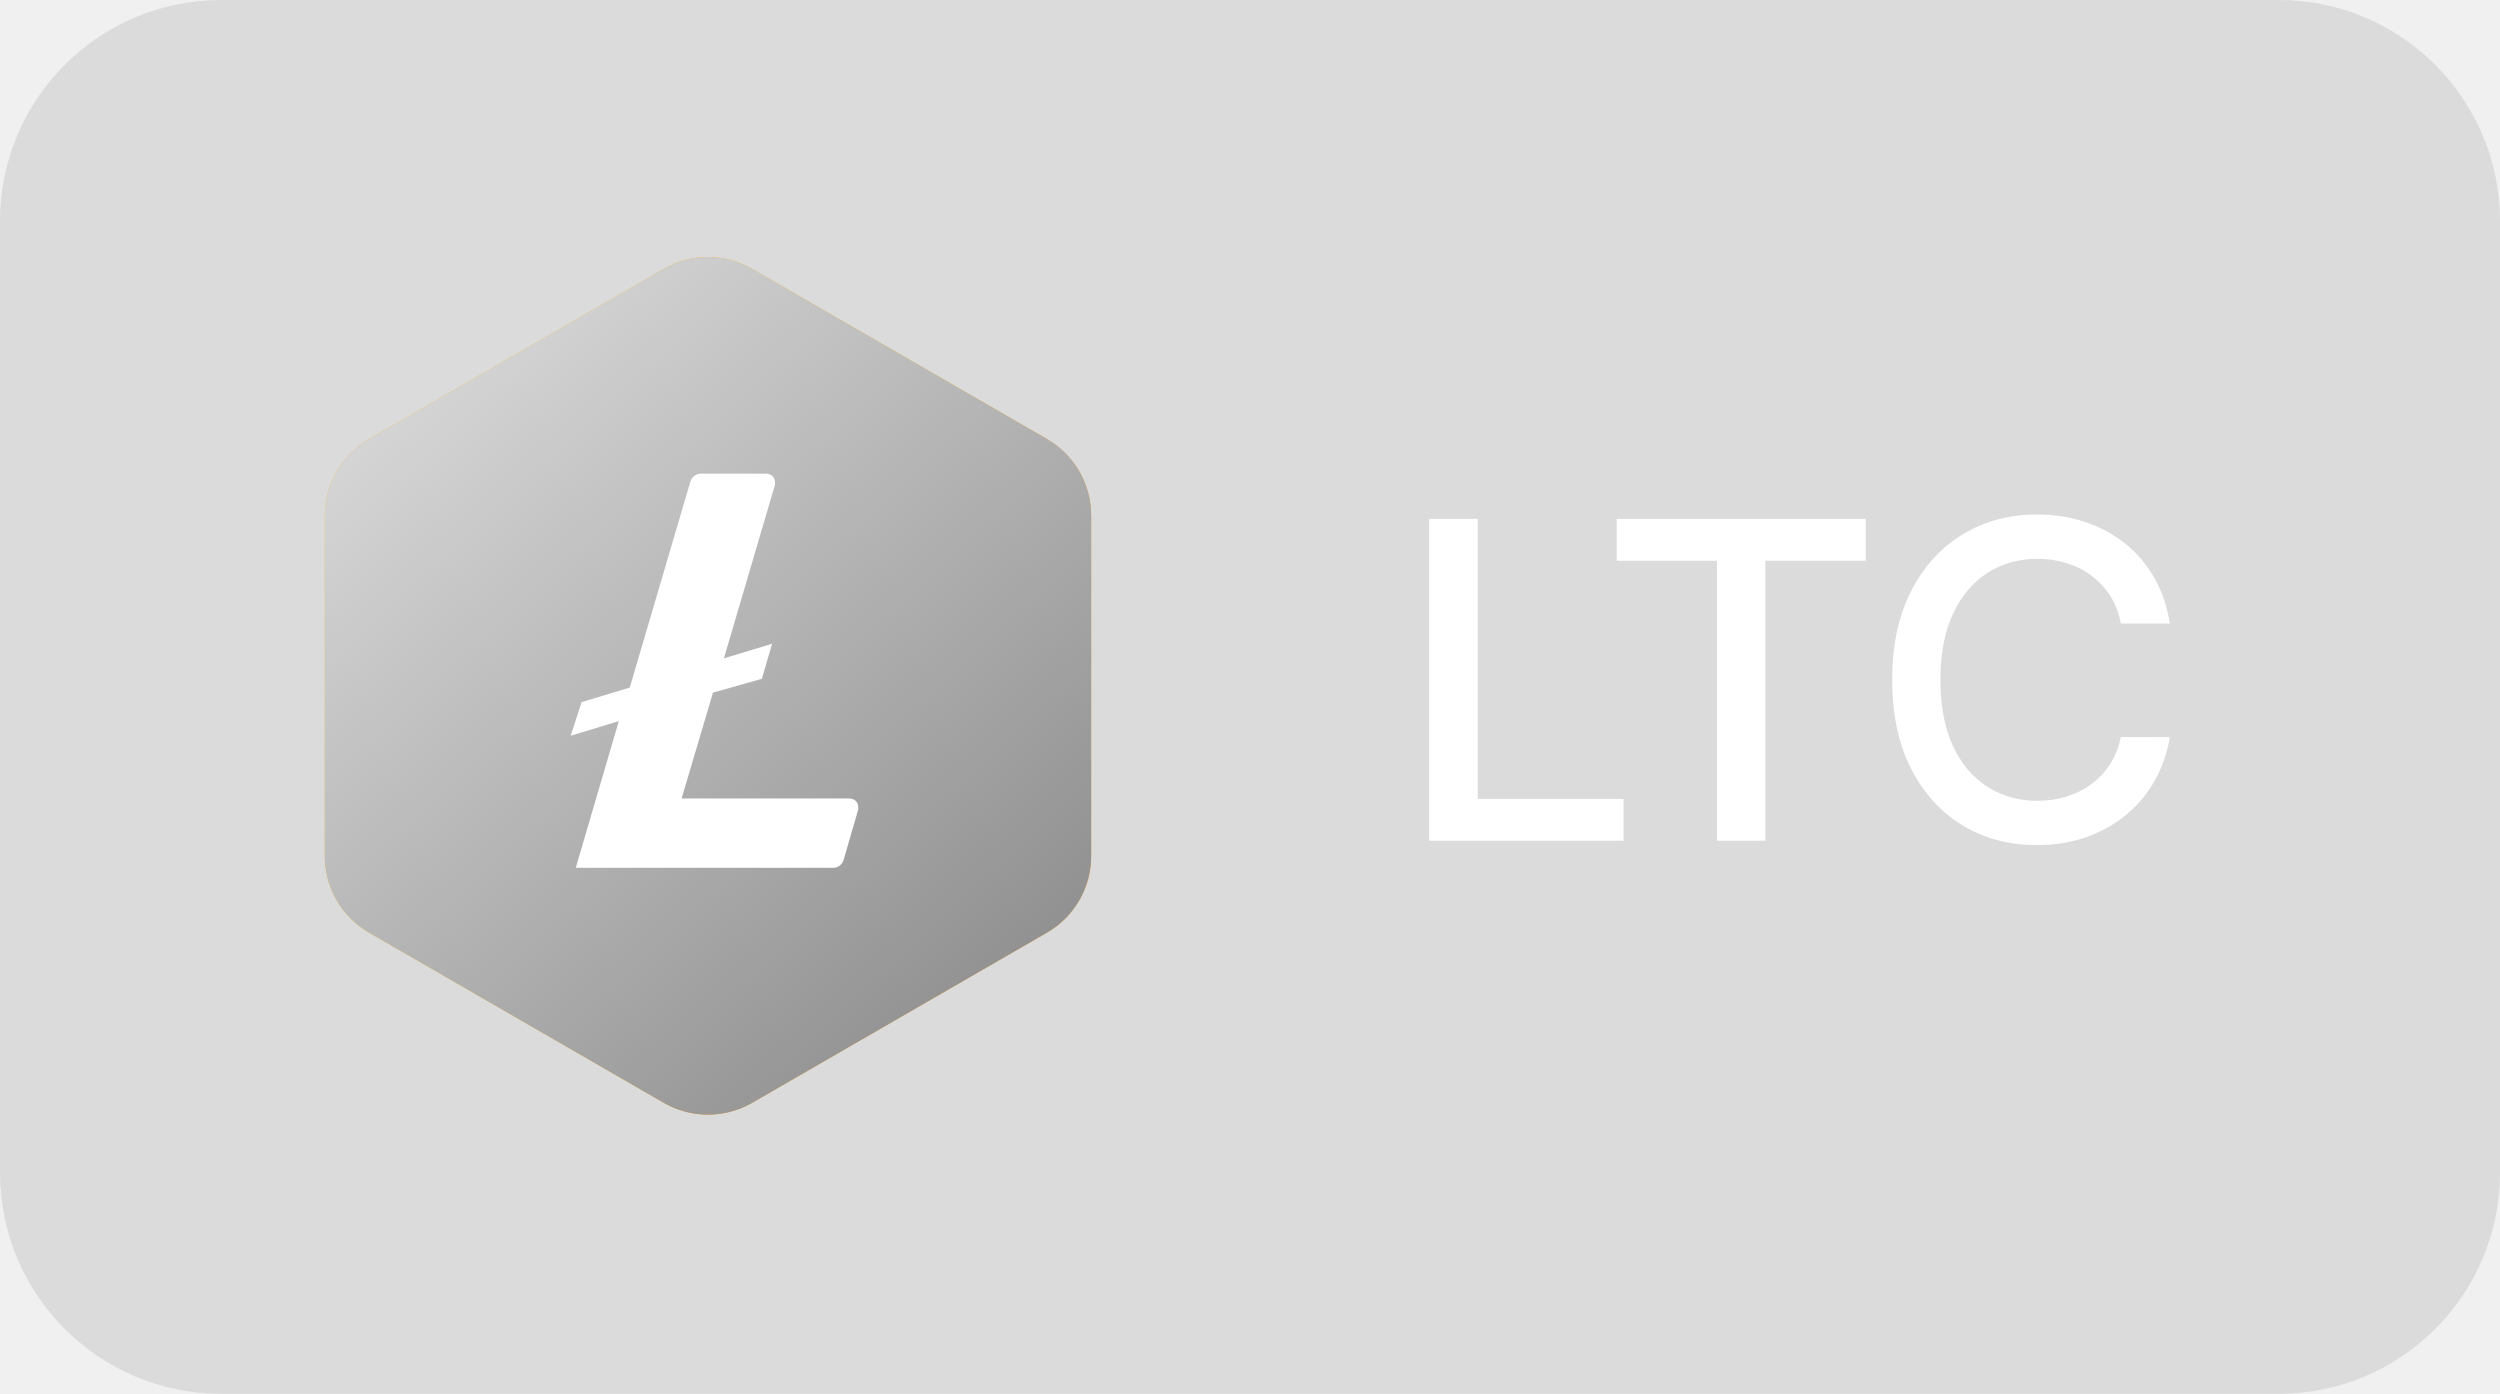
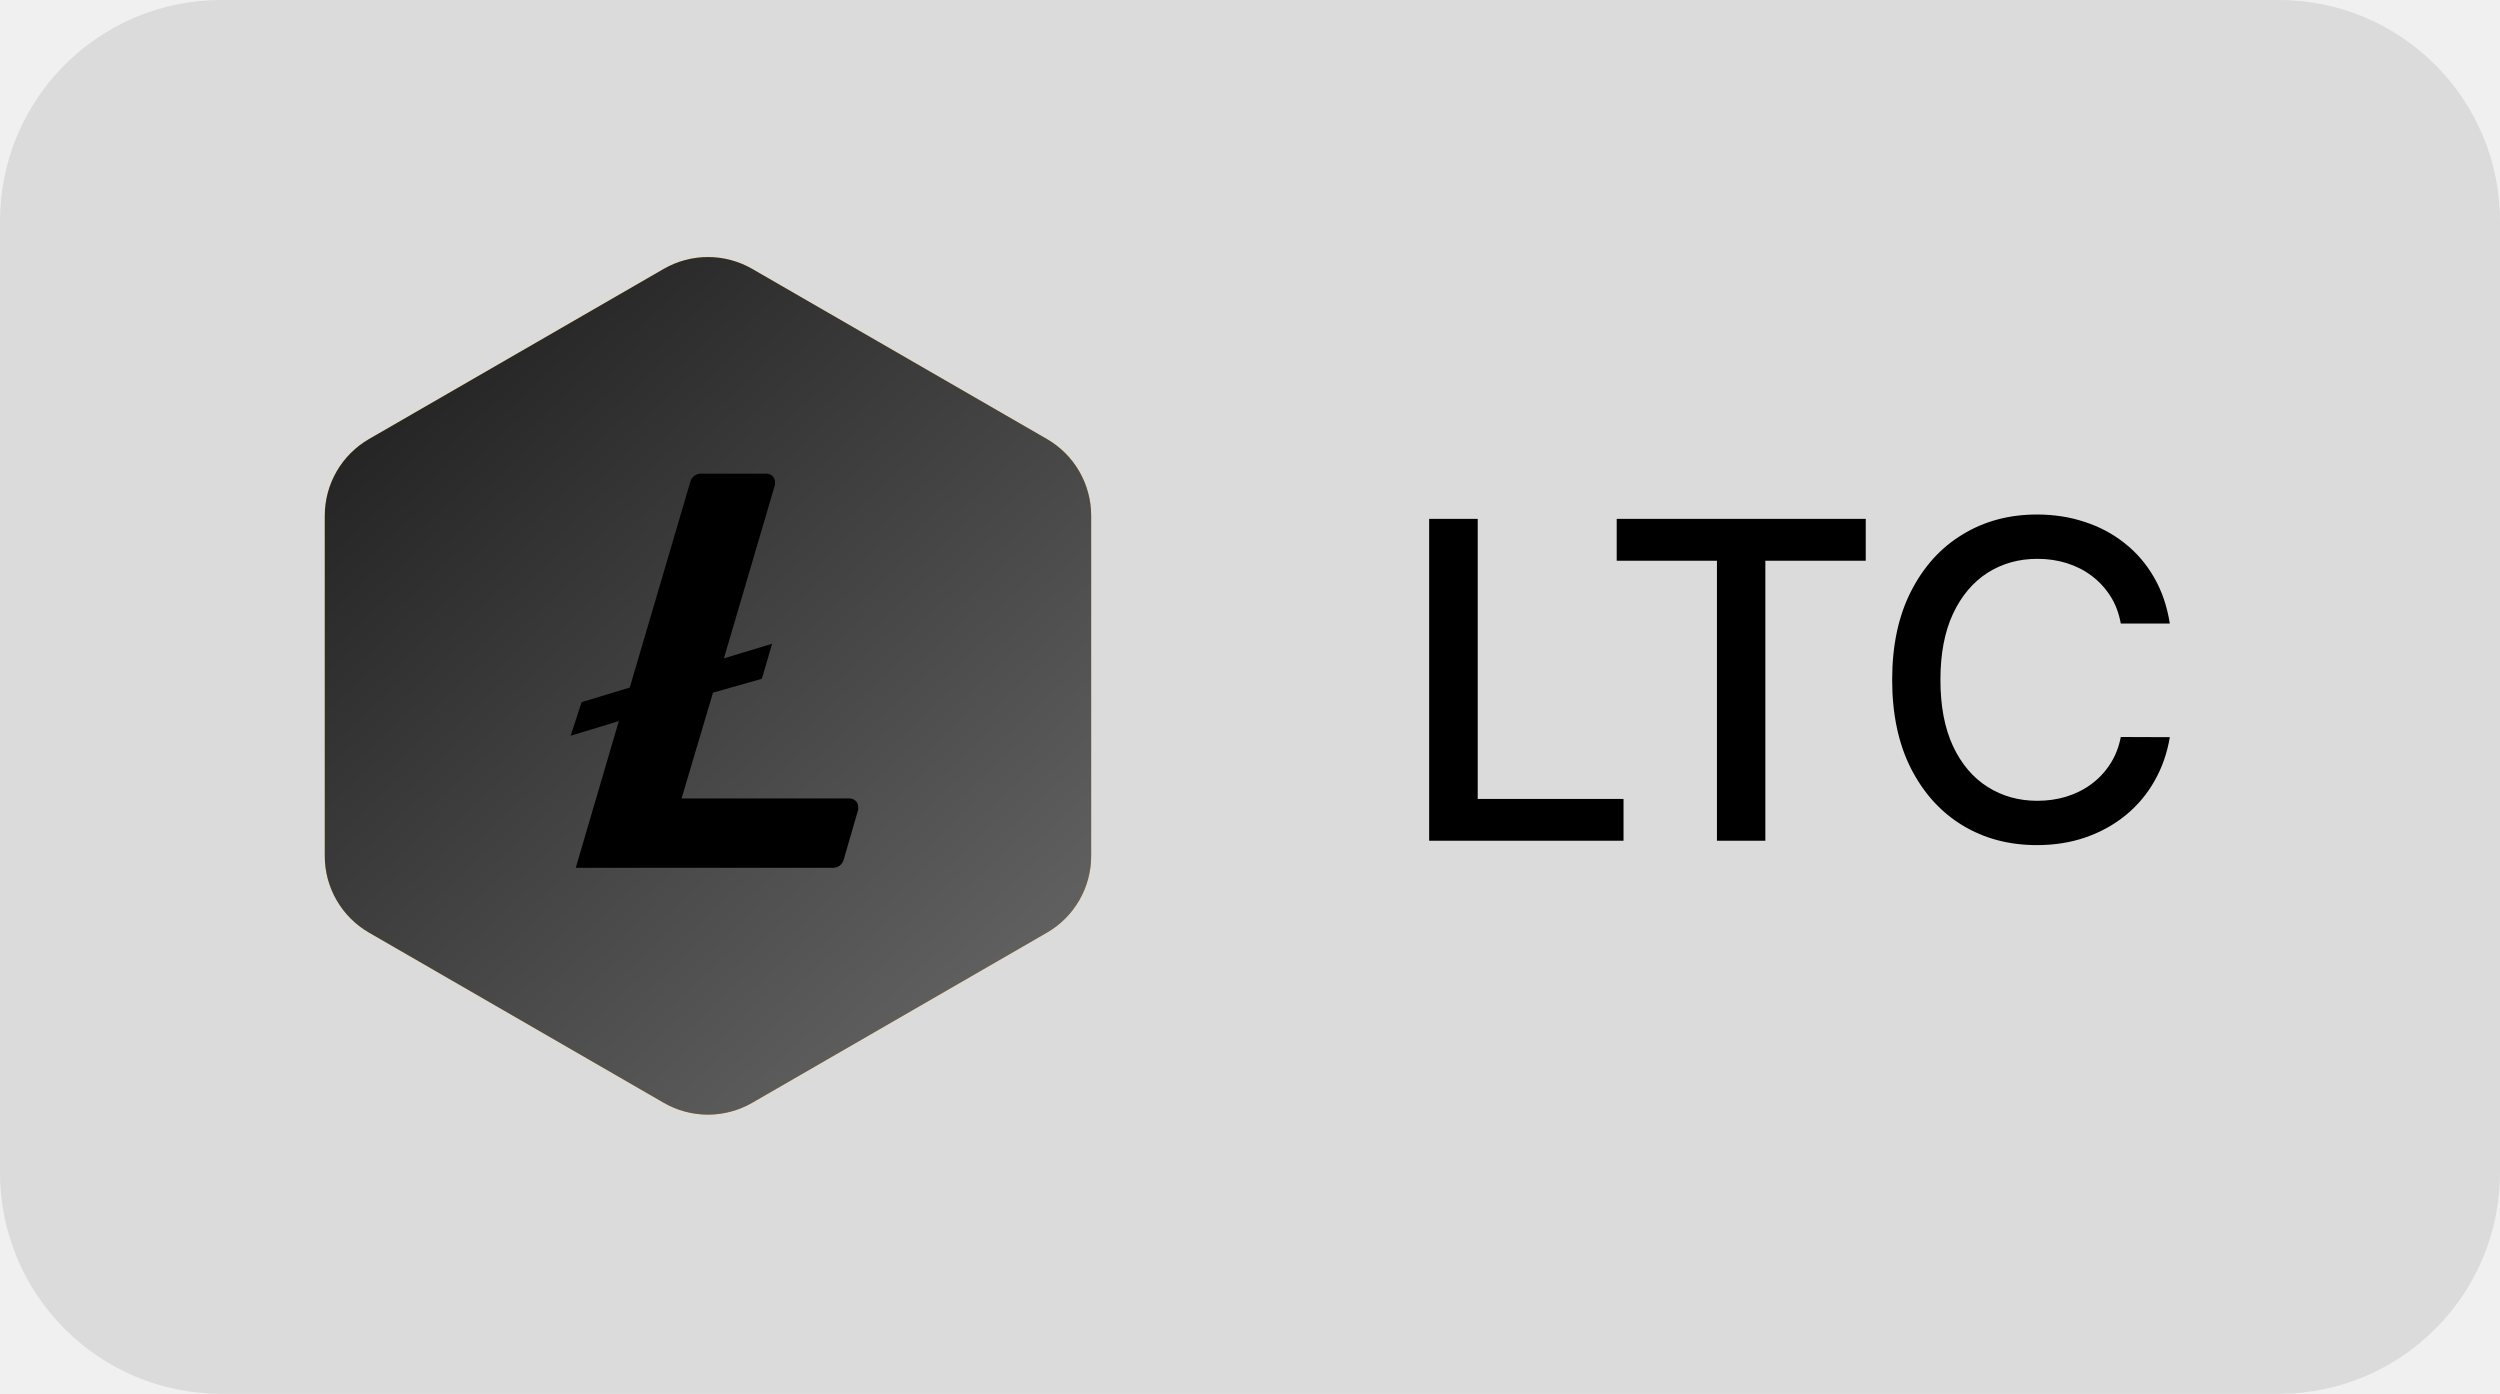
<svg xmlns="http://www.w3.org/2000/svg" width="113" height="63" viewBox="0 0 113 63" fill="none">
  <rect width="113" height="63" rx="10" fill="#3C3D3F" fill-opacity="0.12" />
-   <path d="M64.598 38V23.454H66.793V36.111H73.383V38H64.598ZM73.075 25.344V23.454H84.332V25.344H79.794V38H77.606V25.344H73.075ZM98.076 28.185H95.86C95.775 27.711 95.616 27.294 95.384 26.935C95.152 26.575 94.868 26.269 94.532 26.018C94.196 25.767 93.819 25.578 93.403 25.45C92.991 25.322 92.553 25.259 92.089 25.259C91.251 25.259 90.5 25.469 89.837 25.891C89.179 26.312 88.658 26.93 88.275 27.744C87.896 28.559 87.707 29.553 87.707 30.727C87.707 31.911 87.896 32.91 88.275 33.724C88.658 34.539 89.181 35.154 89.844 35.571C90.507 35.988 91.253 36.196 92.082 36.196C92.541 36.196 92.976 36.135 93.388 36.011C93.805 35.883 94.181 35.697 94.518 35.45C94.854 35.204 95.138 34.903 95.37 34.548C95.607 34.188 95.77 33.776 95.86 33.312L98.076 33.32C97.957 34.035 97.728 34.693 97.387 35.294C97.051 35.891 96.618 36.407 96.087 36.842C95.562 37.273 94.96 37.607 94.283 37.844C93.606 38.081 92.868 38.199 92.067 38.199C90.808 38.199 89.686 37.901 88.701 37.304C87.716 36.703 86.939 35.843 86.371 34.726C85.808 33.608 85.526 32.276 85.526 30.727C85.526 29.174 85.81 27.841 86.378 26.729C86.947 25.611 87.723 24.754 88.708 24.158C89.693 23.556 90.813 23.256 92.067 23.256C92.839 23.256 93.559 23.367 94.226 23.59C94.899 23.807 95.502 24.129 96.037 24.555C96.573 24.977 97.015 25.493 97.366 26.104C97.716 26.71 97.953 27.403 98.076 28.185Z" fill="white" />
+   <path d="M64.598 38V23.454H66.793V36.111H73.383V38H64.598ZM73.075 25.344V23.454H84.332V25.344H79.794V38H77.606V25.344H73.075ZM98.076 28.185H95.86C95.775 27.711 95.616 27.294 95.384 26.935C95.152 26.575 94.868 26.269 94.532 26.018C94.196 25.767 93.819 25.578 93.403 25.45C92.991 25.322 92.553 25.259 92.089 25.259C91.251 25.259 90.5 25.469 89.837 25.891C89.179 26.312 88.658 26.93 88.275 27.744C87.896 28.559 87.707 29.553 87.707 30.727C87.707 31.911 87.896 32.91 88.275 33.724C88.658 34.539 89.181 35.154 89.844 35.571C90.507 35.988 91.253 36.196 92.082 36.196C92.541 36.196 92.976 36.135 93.388 36.011C93.805 35.883 94.181 35.697 94.518 35.45C94.854 35.204 95.138 34.903 95.37 34.548C95.607 34.188 95.77 33.776 95.86 33.312L98.076 33.32C97.957 34.035 97.728 34.693 97.387 35.294C97.051 35.891 96.618 36.407 96.087 36.842C95.562 37.273 94.96 37.607 94.283 37.844C93.606 38.081 92.868 38.199 92.067 38.199C90.808 38.199 89.686 37.901 88.701 37.304C87.716 36.703 86.939 35.843 86.371 34.726C85.808 33.608 85.526 32.276 85.526 30.727C85.526 29.174 85.81 27.841 86.378 26.729C86.947 25.611 87.723 24.754 88.708 24.158C89.693 23.556 90.813 23.256 92.067 23.256C92.839 23.256 93.559 23.367 94.226 23.59C94.899 23.807 95.502 24.129 96.037 24.555C96.573 24.977 97.015 25.493 97.366 26.104C97.716 26.71 97.953 27.403 98.076 28.185Z" fill="black" />
  <path fill-rule="evenodd" clip-rule="evenodd" d="M34 12.155L47.32 19.845C47.928 20.196 48.433 20.701 48.784 21.309C49.135 21.917 49.32 22.607 49.32 23.309V38.691C49.32 39.393 49.135 40.083 48.784 40.691C48.433 41.299 47.928 41.804 47.32 42.155L34 49.845C33.392 50.196 32.702 50.381 32 50.381C31.297 50.381 30.608 50.196 30 49.845L16.68 42.155C16.072 41.804 15.567 41.299 15.216 40.691C14.864 40.083 14.68 39.393 14.68 38.691V23.309C14.68 22.607 14.864 21.917 15.216 21.309C15.567 20.701 16.072 20.196 16.68 19.845L30 12.155C30.608 11.804 31.297 11.619 32 11.619C32.702 11.619 33.392 11.804 34 12.155Z" fill="url(#paint0_linear_0_1251)" />
-   <path fill-rule="evenodd" clip-rule="evenodd" d="M36.196 37.417C35.02 37.842 33.929 37.681 33.444 37.617C33.205 37.586 32.801 37.512 32.37 37.423L31.655 40.09L30.013 39.65L30.716 37.026L29.466 36.691L28.763 39.315L27.121 38.875L27.824 36.251L24.594 35.385L25.46 33.503L26.442 33.767C26.772 33.855 26.918 33.861 27.091 33.768C27.264 33.674 27.348 33.483 27.391 33.322L29.211 26.528C29.326 26.102 29.322 25.978 29.185 25.707C29.048 25.435 28.595 25.283 28.336 25.214L27.387 24.959L27.844 23.255L31.074 24.12L31.779 21.488L33.421 21.928L32.716 24.56L33.966 24.895L34.672 22.263L36.314 22.703L35.6 25.367C36.804 25.771 37.653 26.248 38.29 27.049C39.115 28.084 38.708 29.389 38.6 29.698C38.493 30.006 38.193 30.575 37.812 30.892C37.431 31.21 36.651 31.42 36.651 31.42C36.651 31.42 37.403 31.803 37.851 32.375C38.297 32.947 38.513 33.802 38.197 34.885C37.883 35.969 37.37 36.991 36.196 37.417ZM32.788 31.717C32.178 31.521 31.558 31.355 30.932 31.22L29.988 34.742C29.988 34.742 31.071 35.057 31.815 35.199C32.558 35.34 33.359 35.358 33.791 35.251C34.221 35.144 34.761 34.943 34.977 34.138C35.193 33.332 34.747 32.851 34.48 32.615C34.215 32.379 33.587 31.989 32.788 31.718V31.717ZM32.735 29.952C33.34 30.089 34.014 30.122 34.542 29.992C35.07 29.862 35.438 29.532 35.583 28.93C35.728 28.328 35.465 27.714 34.845 27.326C34.225 26.938 33.777 26.801 33.265 26.656C32.753 26.511 32.219 26.416 32.219 26.416L31.369 29.586C31.369 29.586 32.131 29.814 32.735 29.952Z" fill="white" />
+   <path fill-rule="evenodd" clip-rule="evenodd" d="M36.196 37.417C35.02 37.842 33.929 37.681 33.444 37.617C33.205 37.586 32.801 37.512 32.37 37.423L31.655 40.09L30.013 39.65L30.716 37.026L29.466 36.691L28.763 39.315L27.121 38.875L27.824 36.251L24.594 35.385L25.46 33.503L26.442 33.767C26.772 33.855 26.918 33.861 27.091 33.768C27.264 33.674 27.348 33.483 27.391 33.322L29.211 26.528C29.326 26.102 29.322 25.978 29.185 25.707C29.048 25.435 28.595 25.283 28.336 25.214L27.387 24.959L27.844 23.255L31.074 24.12L31.779 21.488L33.421 21.928L32.716 24.56L33.966 24.895L34.672 22.263L36.314 22.703L35.6 25.367C36.804 25.771 37.653 26.248 38.29 27.049C39.115 28.084 38.708 29.389 38.6 29.698C38.493 30.006 38.193 30.575 37.812 30.892C37.431 31.21 36.651 31.42 36.651 31.42C36.651 31.42 37.403 31.803 37.851 32.375C38.297 32.947 38.513 33.802 38.197 34.885C37.883 35.969 37.37 36.991 36.196 37.417ZM32.788 31.717C32.178 31.521 31.558 31.355 30.932 31.22L29.988 34.742C29.988 34.742 31.071 35.057 31.815 35.199C32.558 35.34 33.359 35.358 33.791 35.251C34.221 35.144 34.761 34.943 34.977 34.138C35.193 33.332 34.747 32.851 34.48 32.615C34.215 32.379 33.587 31.989 32.788 31.718V31.717ZM32.735 29.952C33.34 30.089 34.014 30.122 34.542 29.992C35.07 29.862 35.438 29.532 35.583 28.93C35.728 28.328 35.465 27.714 34.845 27.326C34.225 26.938 33.777 26.801 33.265 26.656C32.753 26.511 32.219 26.416 32.219 26.416L31.369 29.586C31.369 29.586 32.131 29.814 32.735 29.952Z" fill="black" />
  <path fill-rule="evenodd" clip-rule="evenodd" d="M34 12.155L47.32 19.845C47.928 20.196 48.433 20.701 48.784 21.309C49.135 21.917 49.32 22.607 49.32 23.309V38.691C49.32 39.393 49.135 40.083 48.784 40.691C48.433 41.299 47.928 41.804 47.32 42.155L34 49.845C33.392 50.196 32.702 50.381 32 50.381C31.297 50.381 30.608 50.196 30 49.845L16.68 42.155C16.072 41.804 15.567 41.299 15.216 40.691C14.864 40.083 14.68 39.393 14.68 38.691V23.309C14.68 22.607 14.864 21.917 15.216 21.309C15.567 20.701 16.072 20.196 16.68 19.845L30 12.155C30.608 11.804 31.297 11.619 32 11.619C32.702 11.619 33.392 11.804 34 12.155Z" fill="url(#paint1_linear_0_1251)" />
-   <path fill-rule="evenodd" clip-rule="evenodd" d="M32.227 31.308L30.807 36.092H38.397C38.627 36.092 38.793 36.257 38.793 36.488V36.587L38.133 38.864C38.103 38.971 38.038 39.065 37.948 39.131C37.858 39.196 37.749 39.23 37.638 39.226H26.024L27.97 32.595L25.793 33.255L26.288 31.737L28.465 31.077L31.204 21.772C31.234 21.665 31.299 21.571 31.389 21.505C31.478 21.439 31.588 21.405 31.699 21.409H34.635C34.866 21.409 35.031 21.574 35.031 21.805V21.905L32.721 29.757L34.899 29.097L34.437 30.681L32.227 31.308Z" fill="white" />
+   <path fill-rule="evenodd" clip-rule="evenodd" d="M32.227 31.308L30.807 36.092H38.397C38.627 36.092 38.793 36.257 38.793 36.488V36.587L38.133 38.864C38.103 38.971 38.038 39.065 37.948 39.131C37.858 39.196 37.749 39.23 37.638 39.226H26.024L27.97 32.595L25.793 33.255L26.288 31.737L28.465 31.077L31.204 21.772C31.234 21.665 31.299 21.571 31.389 21.505C31.478 21.439 31.588 21.405 31.699 21.409H34.635C34.866 21.409 35.031 21.574 35.031 21.805V21.905L32.721 29.757L34.899 29.097L34.437 30.681L32.227 31.308Z" fill="black" />
  <defs>
    <linearGradient id="paint0_linear_0_1251" x1="43.553" y1="38.571" x2="17.985" y2="23.646" gradientUnits="userSpaceOnUse">
      <stop stop-color="#FF9400" />
      <stop offset="1" stop-color="#FFBB21" />
    </linearGradient>
    <linearGradient id="paint1_linear_0_1251" x1="18.568" y1="-14.228" x2="69.956" y2="41.396" gradientUnits="userSpaceOnUse">
-       <stop stop-color="white" />
+       <stop stop-color="black" />
      <stop offset="1" stop-color="#777777" />
    </linearGradient>
  </defs>
</svg>
